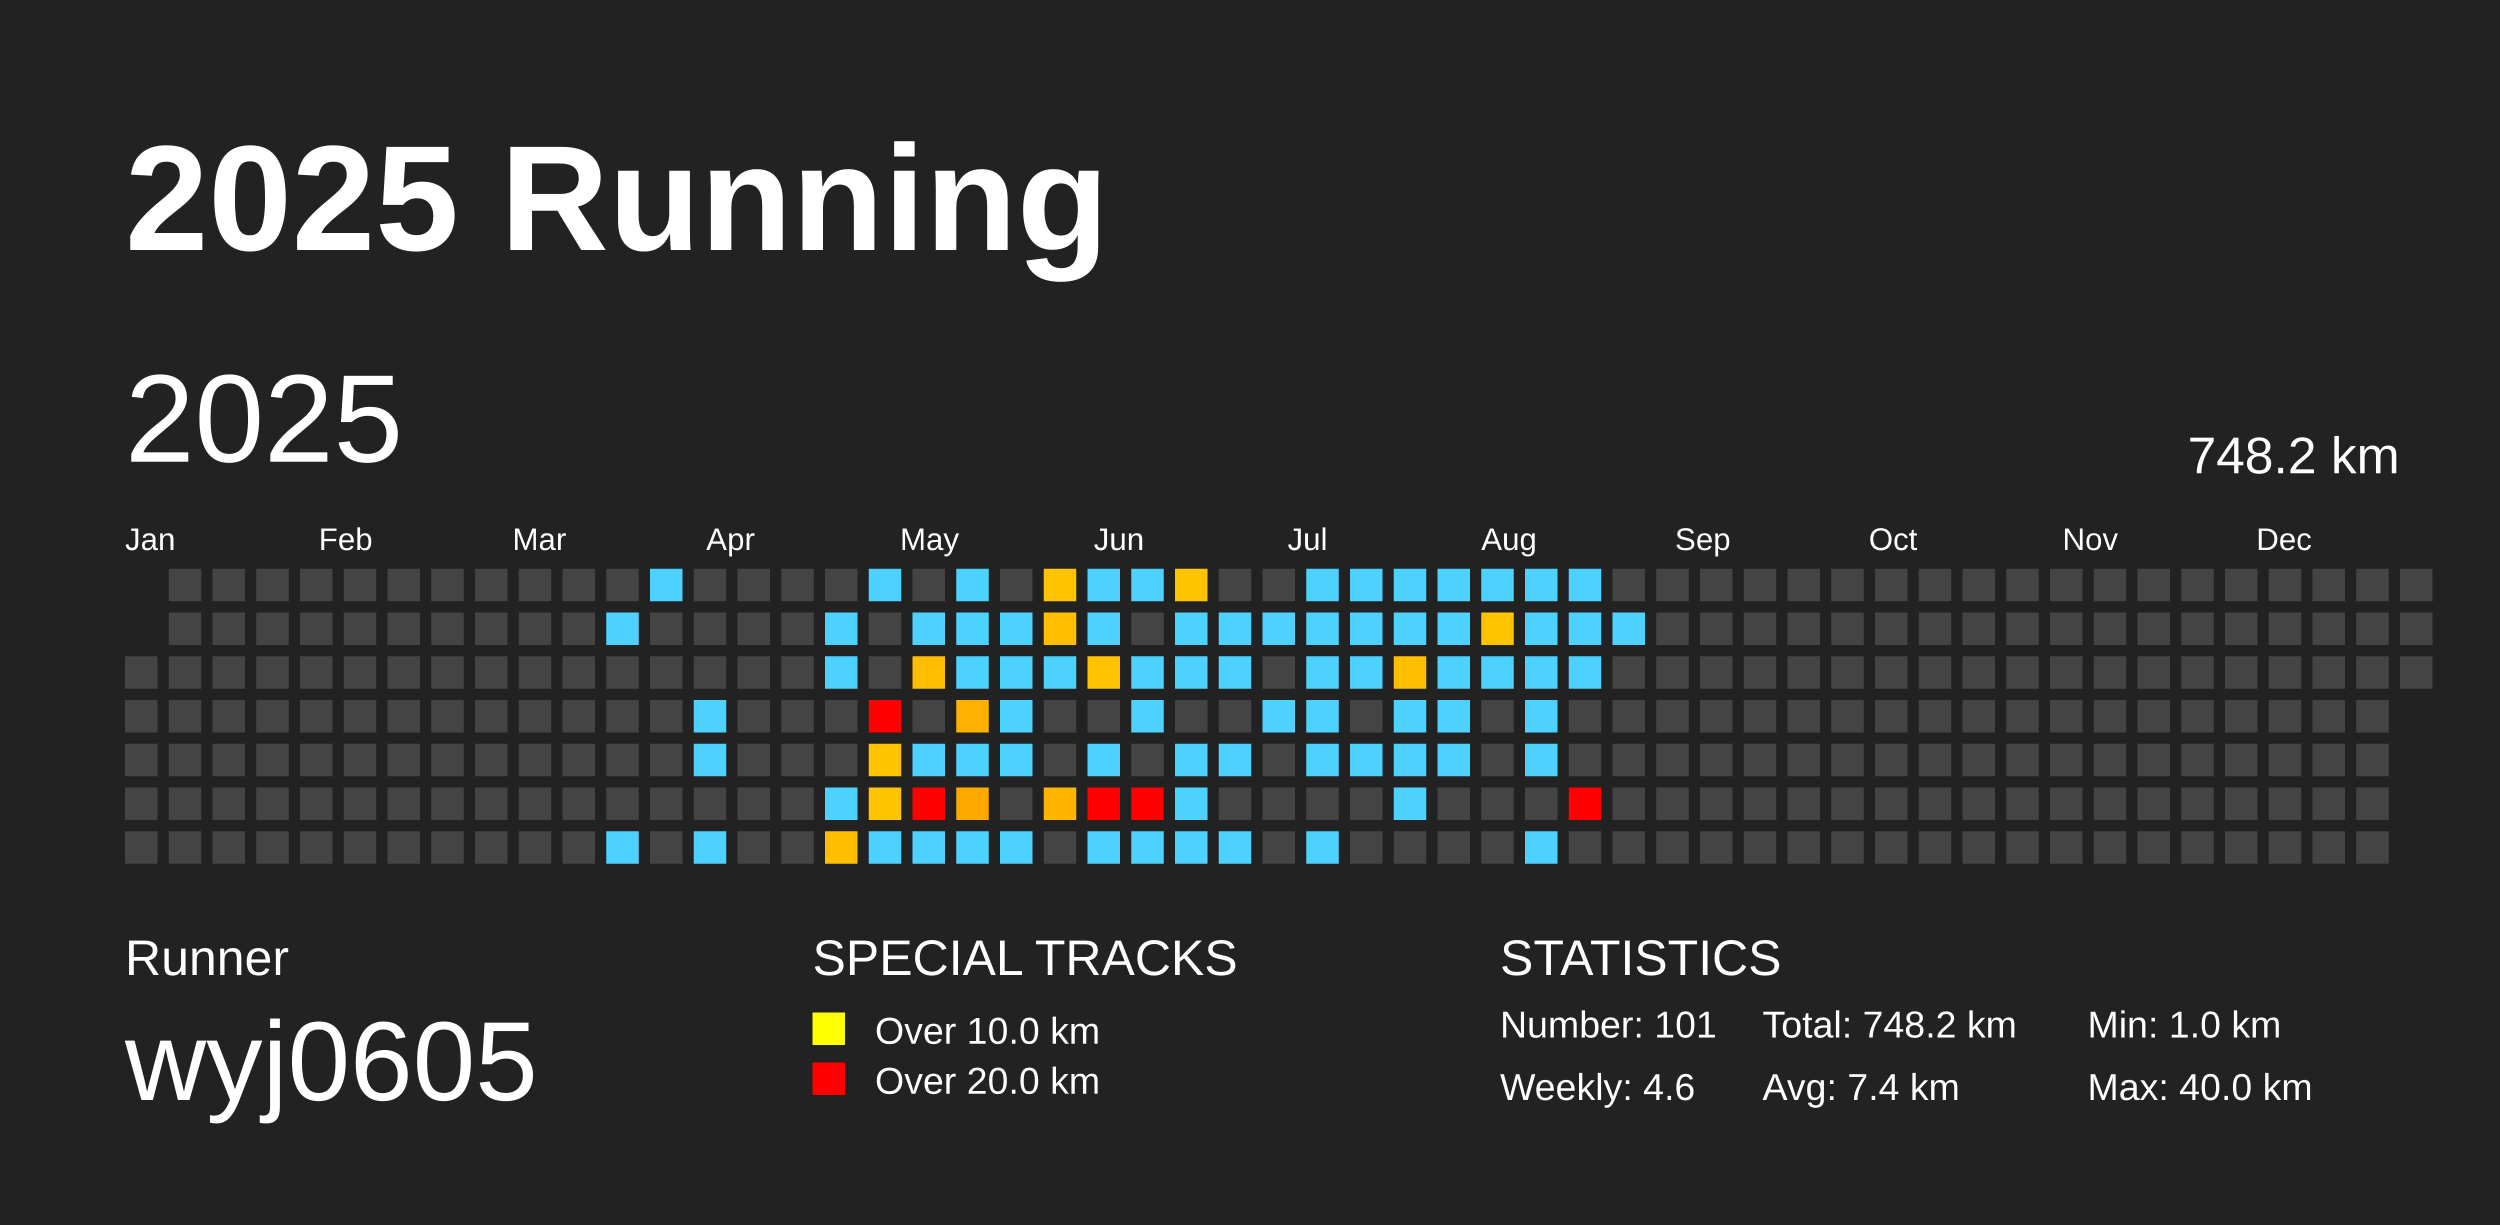
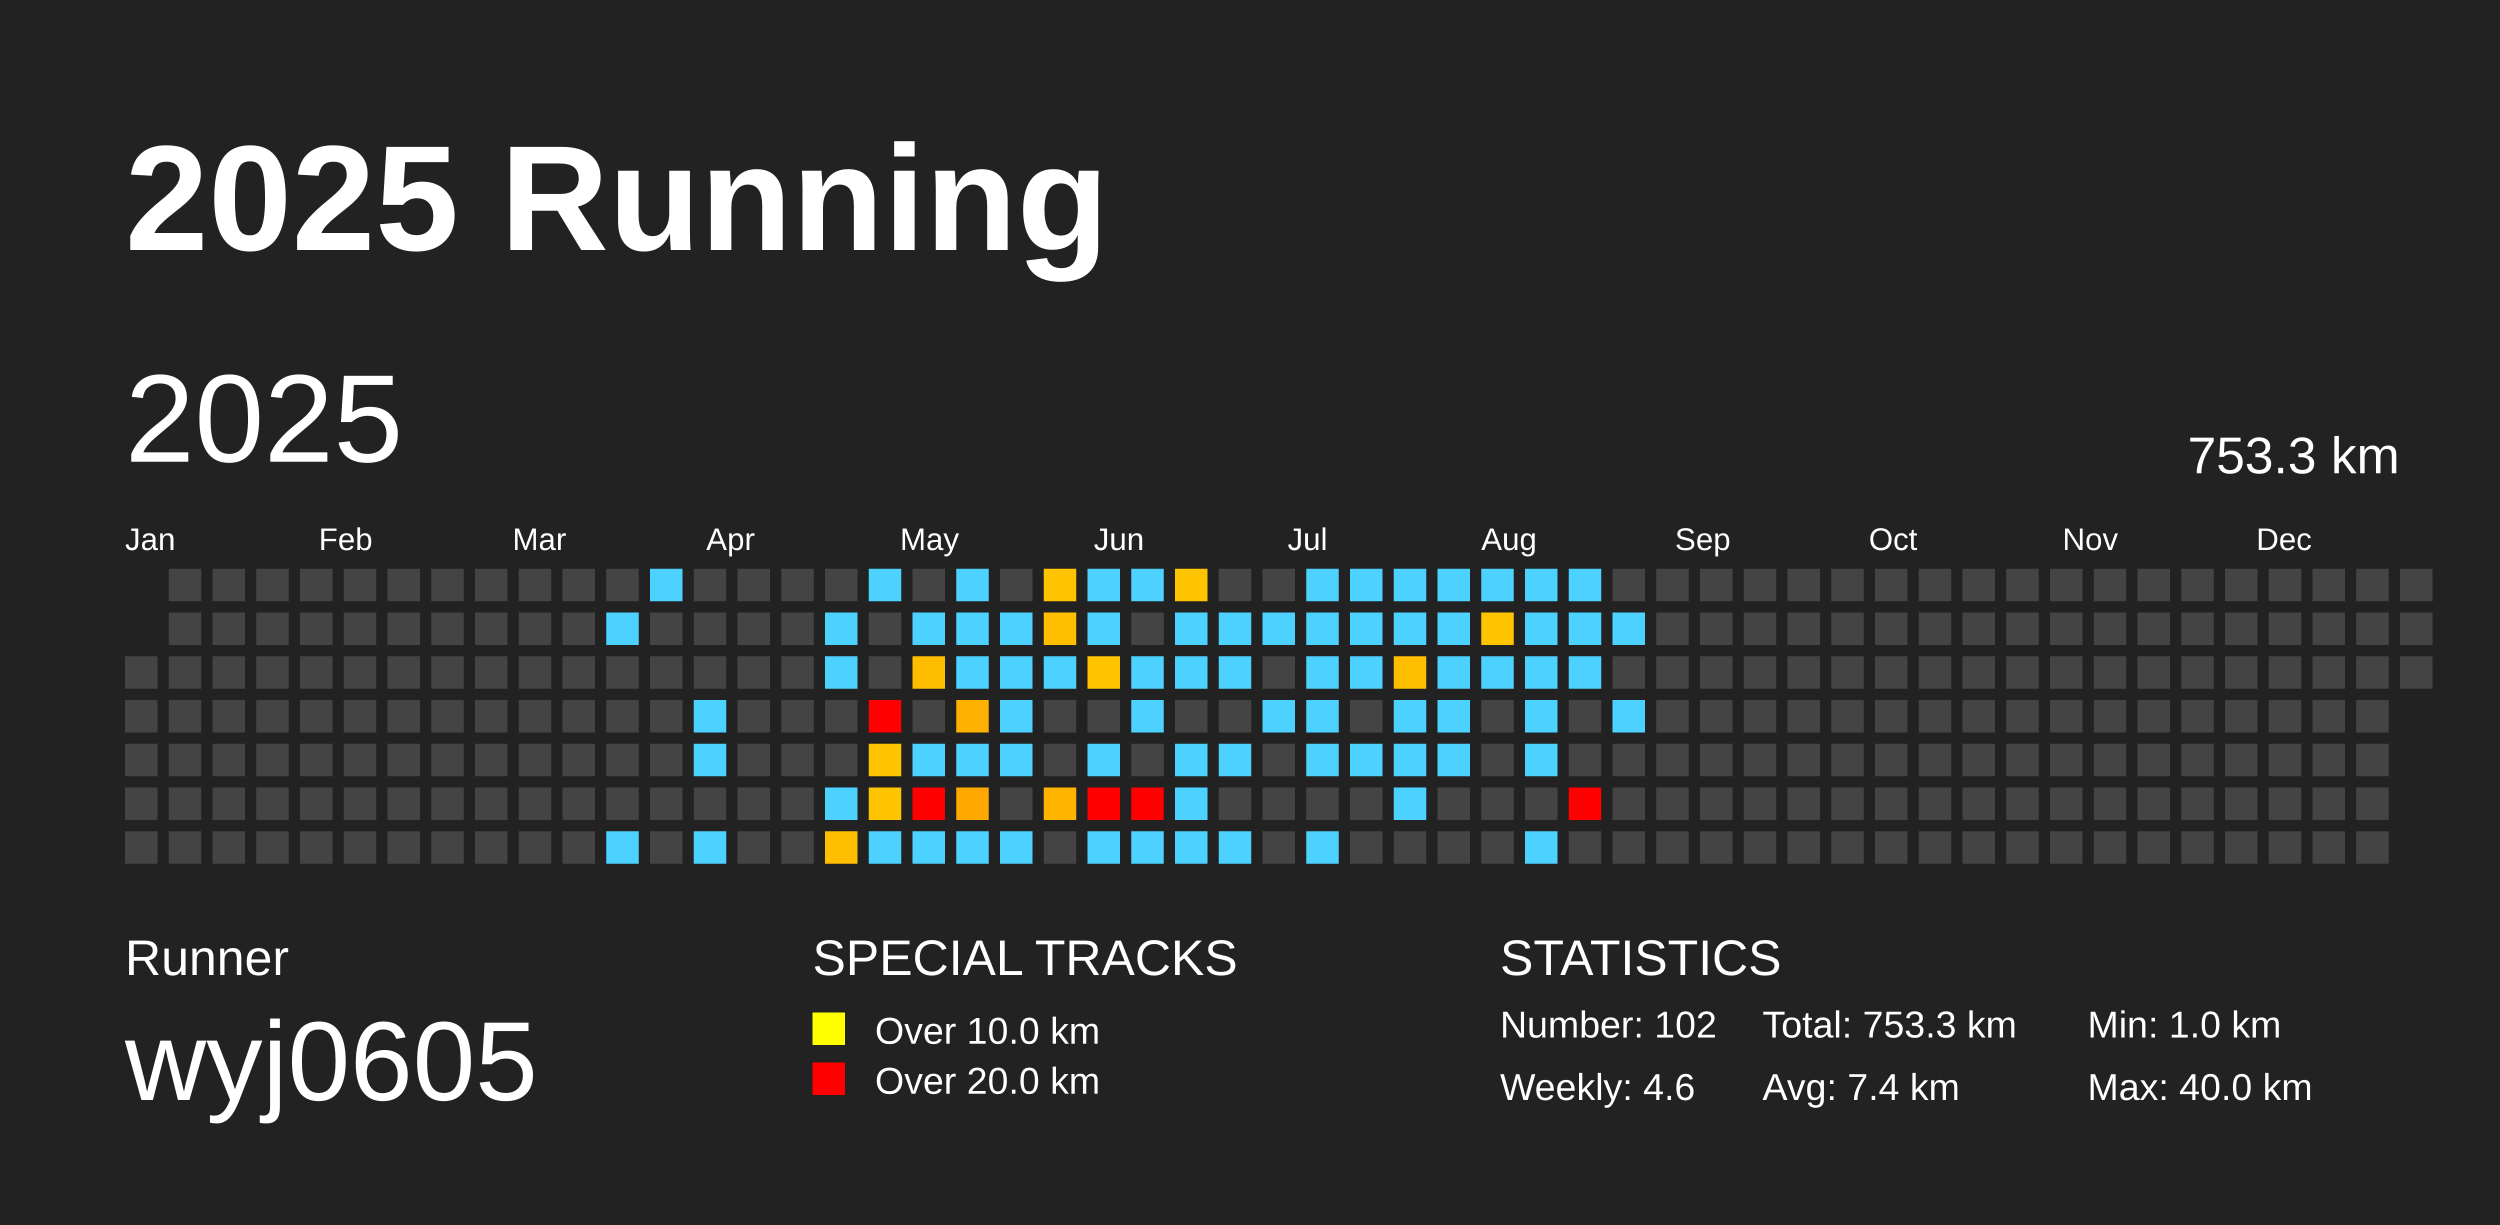
<svg xmlns="http://www.w3.org/2000/svg" baseProfile="full" height="98mm" version="1.1" viewBox="0,0,200,98" width="200mm">
  <defs />
  <rect fill="#222222" height="98" width="200" x="0" y="0" />
  <text fill="#FFFFFF" style="font-size:12px; font-family:Arial; font-weight:bold;" x="10" y="20">2025 Running</text>
  <text fill="#FFFFFF" style="font-size:4px; font-family:Arial" x="10" y="78">Runner</text>
  <text fill="#FFFFFF" style="font-size:9px; font-family:Arial" x="10" y="88">wyj0605</text>
  <text fill="#FFFFFF" style="font-size:4px; font-family:Arial" x="65" y="78">SPECIAL TRACKS</text>
  <rect fill="yellow" height="2.6" width="2.6" x="65" y="81" />
  <text fill="#FFFFFF" style="font-size:3px; font-family:Arial" x="70" y="83.5">Over 10.0 km</text>
  <rect fill="red" height="2.6" width="2.6" x="65" y="85" />
  <text fill="#FFFFFF" style="font-size:3px; font-family:Arial" x="70" y="87.5">Over 20.0 km</text>
  <text fill="#FFFFFF" style="font-size:4px; font-family:Arial" x="120" y="78">STATISTICS</text>
-   <text fill="#FFFFFF" style="font-size:3px; font-family:Arial" x="120" y="83">Number: 101</text>
+   <text fill="#FFFFFF" style="font-size:3px; font-family:Arial" x="120" y="83">Number: 102</text>
  <text fill="#FFFFFF" style="font-size:3px; font-family:Arial" x="120" y="88">Weekly: 4.6</text>
-   <text fill="#FFFFFF" style="font-size:3px; font-family:Arial" x="141" y="83">Total: 748.2 km</text>
+   <text fill="#FFFFFF" style="font-size:3px; font-family:Arial" x="141" y="83">Total: 753.3 km</text>
  <text fill="#FFFFFF" style="font-size:3px; font-family:Arial" x="141" y="88">Avg: 7.4 km</text>
  <text fill="#FFFFFF" style="font-size:3px; font-family:Arial" x="167" y="83">Min: 1.0 km</text>
  <text fill="#FFFFFF" style="font-size:3px; font-family:Arial" x="167" y="88">Max: 40.0 km</text>
  <text dominant-baseline="hanging" fill="#FFFFFF" style="font-size:10.0px; font-family:Arial;" x="10" y="30">2025</text>
-   <text dominant-baseline="hanging" fill="#FFFFFF" style="font-size:4.125px; font-family:Arial;" x="175" y="35">748.2 km</text>
+   <text dominant-baseline="hanging" fill="#FFFFFF" style="font-size:4.125px; font-family:Arial;" x="175" y="35">753.3 km</text>
  <text fill="#FFFFFF" style="font-size:2.5px; font-family:Arial" x="10.0" y="44">Jan</text>
  <text fill="#FFFFFF" style="font-size:2.5px; font-family:Arial" x="25.5" y="44">Feb</text>
  <text fill="#FFFFFF" style="font-size:2.5px; font-family:Arial" x="41.0" y="44">Mar</text>
  <text fill="#FFFFFF" style="font-size:2.5px; font-family:Arial" x="56.5" y="44">Apr</text>
  <text fill="#FFFFFF" style="font-size:2.5px; font-family:Arial" x="72.0" y="44">May</text>
  <text fill="#FFFFFF" style="font-size:2.5px; font-family:Arial" x="87.5" y="44">Jun</text>
  <text fill="#FFFFFF" style="font-size:2.5px; font-family:Arial" x="103.0" y="44">Jul</text>
  <text fill="#FFFFFF" style="font-size:2.5px; font-family:Arial" x="118.5" y="44">Aug</text>
  <text fill="#FFFFFF" style="font-size:2.5px; font-family:Arial" x="134.0" y="44">Sep</text>
  <text fill="#FFFFFF" style="font-size:2.5px; font-family:Arial" x="149.5" y="44">Oct</text>
  <text fill="#FFFFFF" style="font-size:2.5px; font-family:Arial" x="165.0" y="44">Nov</text>
  <text fill="#FFFFFF" style="font-size:2.5px; font-family:Arial" x="180.5" y="44">Dec</text>
  <rect fill="#444444" height="2.6" width="2.6" x="10.0" y="52.5" />
  <rect fill="#444444" height="2.6" width="2.6" x="10.0" y="56.0" />
  <rect fill="#444444" height="2.6" width="2.6" x="10.0" y="59.5" />
  <rect fill="#444444" height="2.6" width="2.6" x="10.0" y="63.0" />
  <rect fill="#444444" height="2.6" width="2.6" x="10.0" y="66.5" />
  <rect fill="#444444" height="2.6" width="2.6" x="13.5" y="45.5" />
  <rect fill="#444444" height="2.6" width="2.6" x="13.5" y="49.0" />
  <rect fill="#444444" height="2.6" width="2.6" x="13.5" y="52.5" />
  <rect fill="#444444" height="2.6" width="2.6" x="13.5" y="56.0" />
  <rect fill="#444444" height="2.6" width="2.6" x="13.5" y="59.5" />
  <rect fill="#444444" height="2.6" width="2.6" x="13.5" y="63.0" />
  <rect fill="#444444" height="2.6" width="2.6" x="13.5" y="66.5" />
  <rect fill="#444444" height="2.6" width="2.6" x="17.0" y="45.5" />
  <rect fill="#444444" height="2.6" width="2.6" x="17.0" y="49.0" />
  <rect fill="#444444" height="2.6" width="2.6" x="17.0" y="52.5" />
  <rect fill="#444444" height="2.6" width="2.6" x="17.0" y="56.0" />
  <rect fill="#444444" height="2.6" width="2.6" x="17.0" y="59.5" />
  <rect fill="#444444" height="2.6" width="2.6" x="17.0" y="63.0" />
  <rect fill="#444444" height="2.6" width="2.6" x="17.0" y="66.5" />
  <rect fill="#444444" height="2.6" width="2.6" x="20.5" y="45.5" />
  <rect fill="#444444" height="2.6" width="2.6" x="20.5" y="49.0" />
  <rect fill="#444444" height="2.6" width="2.6" x="20.5" y="52.5" />
  <rect fill="#444444" height="2.6" width="2.6" x="20.5" y="56.0" />
  <rect fill="#444444" height="2.6" width="2.6" x="20.5" y="59.5" />
  <rect fill="#444444" height="2.6" width="2.6" x="20.5" y="63.0" />
  <rect fill="#444444" height="2.6" width="2.6" x="20.5" y="66.5" />
  <rect fill="#444444" height="2.6" width="2.6" x="24.0" y="45.5" />
  <rect fill="#444444" height="2.6" width="2.6" x="24.0" y="49.0" />
  <rect fill="#444444" height="2.6" width="2.6" x="24.0" y="52.5" />
  <rect fill="#444444" height="2.6" width="2.6" x="24.0" y="56.0" />
  <rect fill="#444444" height="2.6" width="2.6" x="24.0" y="59.5" />
  <rect fill="#444444" height="2.6" width="2.6" x="24.0" y="63.0" />
  <rect fill="#444444" height="2.6" width="2.6" x="24.0" y="66.5" />
  <rect fill="#444444" height="2.6" width="2.6" x="27.5" y="45.5" />
  <rect fill="#444444" height="2.6" width="2.6" x="27.5" y="49.0" />
  <rect fill="#444444" height="2.6" width="2.6" x="27.5" y="52.5" />
  <rect fill="#444444" height="2.6" width="2.6" x="27.5" y="56.0" />
  <rect fill="#444444" height="2.6" width="2.6" x="27.5" y="59.5" />
  <rect fill="#444444" height="2.6" width="2.6" x="27.5" y="63.0" />
  <rect fill="#444444" height="2.6" width="2.6" x="27.5" y="66.5" />
  <rect fill="#444444" height="2.6" width="2.6" x="31.0" y="45.5" />
  <rect fill="#444444" height="2.6" width="2.6" x="31.0" y="49.0" />
  <rect fill="#444444" height="2.6" width="2.6" x="31.0" y="52.5" />
  <rect fill="#444444" height="2.6" width="2.6" x="31.0" y="56.0" />
  <rect fill="#444444" height="2.6" width="2.6" x="31.0" y="59.5" />
  <rect fill="#444444" height="2.6" width="2.6" x="31.0" y="63.0" />
  <rect fill="#444444" height="2.6" width="2.6" x="31.0" y="66.5" />
  <rect fill="#444444" height="2.6" width="2.6" x="34.5" y="45.5" />
  <rect fill="#444444" height="2.6" width="2.6" x="34.5" y="49.0" />
  <rect fill="#444444" height="2.6" width="2.6" x="34.5" y="52.5" />
  <rect fill="#444444" height="2.6" width="2.6" x="34.5" y="56.0" />
  <rect fill="#444444" height="2.6" width="2.6" x="34.5" y="59.5" />
  <rect fill="#444444" height="2.6" width="2.6" x="34.5" y="63.0" />
  <rect fill="#444444" height="2.6" width="2.6" x="34.5" y="66.5" />
  <rect fill="#444444" height="2.6" width="2.6" x="38.0" y="45.5" />
  <rect fill="#444444" height="2.6" width="2.6" x="38.0" y="49.0" />
  <rect fill="#444444" height="2.6" width="2.6" x="38.0" y="52.5" />
  <rect fill="#444444" height="2.6" width="2.6" x="38.0" y="56.0" />
  <rect fill="#444444" height="2.6" width="2.6" x="38.0" y="59.5" />
  <rect fill="#444444" height="2.6" width="2.6" x="38.0" y="63.0" />
  <rect fill="#444444" height="2.6" width="2.6" x="38.0" y="66.5" />
  <rect fill="#444444" height="2.6" width="2.6" x="41.5" y="45.5" />
  <rect fill="#444444" height="2.6" width="2.6" x="41.5" y="49.0" />
  <rect fill="#444444" height="2.6" width="2.6" x="41.5" y="52.5" />
  <rect fill="#444444" height="2.6" width="2.6" x="41.5" y="56.0" />
  <rect fill="#444444" height="2.6" width="2.6" x="41.5" y="59.5" />
  <rect fill="#444444" height="2.6" width="2.6" x="41.5" y="63.0" />
  <rect fill="#444444" height="2.6" width="2.6" x="41.5" y="66.5" />
  <rect fill="#444444" height="2.6" width="2.6" x="45.0" y="45.5" />
  <rect fill="#444444" height="2.6" width="2.6" x="45.0" y="49.0" />
  <rect fill="#444444" height="2.6" width="2.6" x="45.0" y="52.5" />
  <rect fill="#444444" height="2.6" width="2.6" x="45.0" y="56.0" />
  <rect fill="#444444" height="2.6" width="2.6" x="45.0" y="59.5" />
  <rect fill="#444444" height="2.6" width="2.6" x="45.0" y="63.0" />
  <rect fill="#444444" height="2.6" width="2.6" x="45.0" y="66.5" />
  <rect fill="#444444" height="2.6" width="2.6" x="48.5" y="45.5" />
  <rect fill="#4dd2ff" height="2.6" width="2.6" x="48.5" y="49.0" />
  <rect fill="#444444" height="2.6" width="2.6" x="48.5" y="52.5" />
  <rect fill="#444444" height="2.6" width="2.6" x="48.5" y="56.0" />
  <rect fill="#444444" height="2.6" width="2.6" x="48.5" y="59.5" />
  <rect fill="#444444" height="2.6" width="2.6" x="48.5" y="63.0" />
  <rect fill="#4dd2ff" height="2.6" width="2.6" x="48.5" y="66.5" />
  <rect fill="#4dd2ff" height="2.6" width="2.6" x="52.0" y="45.5" />
  <rect fill="#444444" height="2.6" width="2.6" x="52.0" y="49.0" />
  <rect fill="#444444" height="2.6" width="2.6" x="52.0" y="52.5" />
  <rect fill="#444444" height="2.6" width="2.6" x="52.0" y="56.0" />
  <rect fill="#444444" height="2.6" width="2.6" x="52.0" y="59.5" />
  <rect fill="#444444" height="2.6" width="2.6" x="52.0" y="63.0" />
  <rect fill="#444444" height="2.6" width="2.6" x="52.0" y="66.5" />
  <rect fill="#444444" height="2.6" width="2.6" x="55.5" y="45.5" />
  <rect fill="#444444" height="2.6" width="2.6" x="55.5" y="49.0" />
  <rect fill="#444444" height="2.6" width="2.6" x="55.5" y="52.5" />
  <rect fill="#4dd2ff" height="2.6" width="2.6" x="55.5" y="56.0" />
  <rect fill="#4dd2ff" height="2.6" width="2.6" x="55.5" y="59.5" />
  <rect fill="#444444" height="2.6" width="2.6" x="55.5" y="63.0" />
  <rect fill="#4dd2ff" height="2.6" width="2.6" x="55.5" y="66.5" />
  <rect fill="#444444" height="2.6" width="2.6" x="59.0" y="45.5" />
  <rect fill="#444444" height="2.6" width="2.6" x="59.0" y="49.0" />
  <rect fill="#444444" height="2.6" width="2.6" x="59.0" y="52.5" />
  <rect fill="#444444" height="2.6" width="2.6" x="59.0" y="56.0" />
  <rect fill="#444444" height="2.6" width="2.6" x="59.0" y="59.5" />
  <rect fill="#444444" height="2.6" width="2.6" x="59.0" y="63.0" />
  <rect fill="#444444" height="2.6" width="2.6" x="59.0" y="66.5" />
  <rect fill="#444444" height="2.6" width="2.6" x="62.5" y="45.5" />
  <rect fill="#444444" height="2.6" width="2.6" x="62.5" y="49.0" />
  <rect fill="#444444" height="2.6" width="2.6" x="62.5" y="52.5" />
  <rect fill="#444444" height="2.6" width="2.6" x="62.5" y="56.0" />
  <rect fill="#444444" height="2.6" width="2.6" x="62.5" y="59.5" />
  <rect fill="#444444" height="2.6" width="2.6" x="62.5" y="63.0" />
  <rect fill="#444444" height="2.6" width="2.6" x="62.5" y="66.5" />
  <rect fill="#444444" height="2.6" width="2.6" x="66.0" y="45.5" />
  <rect fill="#4dd2ff" height="2.6" width="2.6" x="66.0" y="49.0" />
  <rect fill="#4dd2ff" height="2.6" width="2.6" x="66.0" y="52.5" />
  <rect fill="#444444" height="2.6" width="2.6" x="66.0" y="56.0" />
  <rect fill="#444444" height="2.6" width="2.6" x="66.0" y="59.5" />
  <rect fill="#4dd2ff" height="2.6" width="2.6" x="66.0" y="63.0" />
  <rect fill="#ffbf00" height="2.6" width="2.6" x="66.0" y="66.5" />
  <rect fill="#4dd2ff" height="2.6" width="2.6" x="69.5" y="45.5" />
  <rect fill="#444444" height="2.6" width="2.6" x="69.5" y="49.0" />
  <rect fill="#444444" height="2.6" width="2.6" x="69.5" y="52.5" />
  <rect fill="red" height="2.6" width="2.6" x="69.5" y="56.0" />
  <rect fill="#ffc400" height="2.6" width="2.6" x="69.5" y="59.5" />
  <rect fill="#ffc400" height="2.6" width="2.6" x="69.5" y="63.0" />
  <rect fill="#4dd2ff" height="2.6" width="2.6" x="69.5" y="66.5" />
  <rect fill="#444444" height="2.6" width="2.6" x="73.0" y="45.5" />
  <rect fill="#4dd2ff" height="2.6" width="2.6" x="73.0" y="49.0" />
  <rect fill="#ffbd00" height="2.6" width="2.6" x="73.0" y="52.5" />
  <rect fill="#444444" height="2.6" width="2.6" x="73.0" y="56.0" />
  <rect fill="#4dd2ff" height="2.6" width="2.6" x="73.0" y="59.5" />
  <rect fill="red" height="2.6" width="2.6" x="73.0" y="63.0" />
  <rect fill="#4dd2ff" height="2.6" width="2.6" x="73.0" y="66.5" />
  <rect fill="#4dd2ff" height="2.6" width="2.6" x="76.5" y="45.5" />
  <rect fill="#4dd2ff" height="2.6" width="2.6" x="76.5" y="49.0" />
  <rect fill="#4dd2ff" height="2.6" width="2.6" x="76.5" y="52.5" />
  <rect fill="#ffb100" height="2.6" width="2.6" x="76.5" y="56.0" />
  <rect fill="#4dd2ff" height="2.6" width="2.6" x="76.5" y="59.5" />
  <rect fill="#ffa900" height="2.6" width="2.6" x="76.5" y="63.0" />
  <rect fill="#4dd2ff" height="2.6" width="2.6" x="76.5" y="66.5" />
  <rect fill="#444444" height="2.6" width="2.6" x="80.0" y="45.5" />
  <rect fill="#4dd2ff" height="2.6" width="2.6" x="80.0" y="49.0" />
  <rect fill="#4dd2ff" height="2.6" width="2.6" x="80.0" y="52.5" />
  <rect fill="#4dd2ff" height="2.6" width="2.6" x="80.0" y="56.0" />
  <rect fill="#4dd2ff" height="2.6" width="2.6" x="80.0" y="59.5" />
  <rect fill="#444444" height="2.6" width="2.6" x="80.0" y="63.0" />
  <rect fill="#4dd2ff" height="2.6" width="2.6" x="80.0" y="66.5" />
  <rect fill="#ffc300" height="2.6" width="2.6" x="83.5" y="45.5" />
  <rect fill="#ffbf00" height="2.6" width="2.6" x="83.5" y="49.0" />
  <rect fill="#4dd2ff" height="2.6" width="2.6" x="83.5" y="52.5" />
  <rect fill="#444444" height="2.6" width="2.6" x="83.5" y="56.0" />
  <rect fill="#444444" height="2.6" width="2.6" x="83.5" y="59.5" />
  <rect fill="#ffb500" height="2.6" width="2.6" x="83.5" y="63.0" />
  <rect fill="#444444" height="2.6" width="2.6" x="83.5" y="66.5" />
  <rect fill="#4dd2ff" height="2.6" width="2.6" x="87.0" y="45.5" />
  <rect fill="#4dd2ff" height="2.6" width="2.6" x="87.0" y="49.0" />
  <rect fill="#ffc300" height="2.6" width="2.6" x="87.0" y="52.5" />
  <rect fill="#444444" height="2.6" width="2.6" x="87.0" y="56.0" />
  <rect fill="#4dd2ff" height="2.6" width="2.6" x="87.0" y="59.5" />
  <rect fill="red" height="2.6" width="2.6" x="87.0" y="63.0" />
  <rect fill="#4dd2ff" height="2.6" width="2.6" x="87.0" y="66.5" />
  <rect fill="#4dd2ff" height="2.6" width="2.6" x="90.5" y="45.5" />
  <rect fill="#444444" height="2.6" width="2.6" x="90.5" y="49.0" />
  <rect fill="#4dd2ff" height="2.6" width="2.6" x="90.5" y="52.5" />
  <rect fill="#4dd2ff" height="2.6" width="2.6" x="90.5" y="56.0" />
  <rect fill="#444444" height="2.6" width="2.6" x="90.5" y="59.5" />
  <rect fill="red" height="2.6" width="2.6" x="90.5" y="63.0" />
  <rect fill="#4dd2ff" height="2.6" width="2.6" x="90.5" y="66.5" />
  <rect fill="#ffc400" height="2.6" width="2.6" x="94.0" y="45.5" />
  <rect fill="#4dd2ff" height="2.6" width="2.6" x="94.0" y="49.0" />
  <rect fill="#4dd2ff" height="2.6" width="2.6" x="94.0" y="52.5" />
  <rect fill="#444444" height="2.6" width="2.6" x="94.0" y="56.0" />
  <rect fill="#4dd2ff" height="2.6" width="2.6" x="94.0" y="59.5" />
  <rect fill="#4dd2ff" height="2.6" width="2.6" x="94.0" y="63.0" />
  <rect fill="#4dd2ff" height="2.6" width="2.6" x="94.0" y="66.5" />
  <rect fill="#444444" height="2.6" width="2.6" x="97.5" y="45.5" />
  <rect fill="#4dd2ff" height="2.6" width="2.6" x="97.5" y="49.0" />
  <rect fill="#4dd2ff" height="2.6" width="2.6" x="97.5" y="52.5" />
  <rect fill="#444444" height="2.6" width="2.6" x="97.5" y="56.0" />
  <rect fill="#4dd2ff" height="2.6" width="2.6" x="97.5" y="59.5" />
  <rect fill="#444444" height="2.6" width="2.6" x="97.5" y="63.0" />
  <rect fill="#4dd2ff" height="2.6" width="2.6" x="97.5" y="66.5" />
  <rect fill="#444444" height="2.6" width="2.6" x="101.0" y="45.5" />
  <rect fill="#4dd2ff" height="2.6" width="2.6" x="101.0" y="49.0" />
  <rect fill="#444444" height="2.6" width="2.6" x="101.0" y="52.5" />
  <rect fill="#4dd2ff" height="2.6" width="2.6" x="101.0" y="56.0" />
  <rect fill="#444444" height="2.6" width="2.6" x="101.0" y="59.5" />
  <rect fill="#444444" height="2.6" width="2.6" x="101.0" y="63.0" />
  <rect fill="#444444" height="2.6" width="2.6" x="101.0" y="66.5" />
  <rect fill="#4dd2ff" height="2.6" width="2.6" x="104.5" y="45.5" />
  <rect fill="#4dd2ff" height="2.6" width="2.6" x="104.5" y="49.0" />
  <rect fill="#4dd2ff" height="2.6" width="2.6" x="104.5" y="52.5" />
  <rect fill="#4dd2ff" height="2.6" width="2.6" x="104.5" y="56.0" />
  <rect fill="#4dd2ff" height="2.6" width="2.6" x="104.5" y="59.5" />
  <rect fill="#444444" height="2.6" width="2.6" x="104.5" y="63.0" />
  <rect fill="#4dd2ff" height="2.6" width="2.6" x="104.5" y="66.5" />
  <rect fill="#4dd2ff" height="2.6" width="2.6" x="108.0" y="45.5" />
  <rect fill="#4dd2ff" height="2.6" width="2.6" x="108.0" y="49.0" />
  <rect fill="#4dd2ff" height="2.6" width="2.6" x="108.0" y="52.5" />
  <rect fill="#444444" height="2.6" width="2.6" x="108.0" y="56.0" />
  <rect fill="#4dd2ff" height="2.6" width="2.6" x="108.0" y="59.5" />
  <rect fill="#444444" height="2.6" width="2.6" x="108.0" y="63.0" />
  <rect fill="#444444" height="2.6" width="2.6" x="108.0" y="66.5" />
  <rect fill="#4dd2ff" height="2.6" width="2.6" x="111.5" y="45.5" />
  <rect fill="#4dd2ff" height="2.6" width="2.6" x="111.5" y="49.0" />
  <rect fill="#ffbe00" height="2.6" width="2.6" x="111.5" y="52.5" />
  <rect fill="#4dd2ff" height="2.6" width="2.6" x="111.5" y="56.0" />
  <rect fill="#4dd2ff" height="2.6" width="2.6" x="111.5" y="59.5" />
  <rect fill="#4dd2ff" height="2.6" width="2.6" x="111.5" y="63.0" />
  <rect fill="#444444" height="2.6" width="2.6" x="111.5" y="66.5" />
  <rect fill="#4dd2ff" height="2.6" width="2.6" x="115.0" y="45.5" />
  <rect fill="#4dd2ff" height="2.6" width="2.6" x="115.0" y="49.0" />
  <rect fill="#4dd2ff" height="2.6" width="2.6" x="115.0" y="52.5" />
  <rect fill="#4dd2ff" height="2.6" width="2.6" x="115.0" y="56.0" />
  <rect fill="#4dd2ff" height="2.6" width="2.6" x="115.0" y="59.5" />
  <rect fill="#444444" height="2.6" width="2.6" x="115.0" y="63.0" />
  <rect fill="#444444" height="2.6" width="2.6" x="115.0" y="66.5" />
  <rect fill="#4dd2ff" height="2.6" width="2.6" x="118.5" y="45.5" />
  <rect fill="#ffc400" height="2.6" width="2.6" x="118.5" y="49.0" />
  <rect fill="#4dd2ff" height="2.6" width="2.6" x="118.5" y="52.5" />
  <rect fill="#444444" height="2.6" width="2.6" x="118.5" y="56.0" />
  <rect fill="#444444" height="2.6" width="2.6" x="118.5" y="59.5" />
  <rect fill="#444444" height="2.6" width="2.6" x="118.5" y="63.0" />
  <rect fill="#444444" height="2.6" width="2.6" x="118.5" y="66.5" />
  <rect fill="#4dd2ff" height="2.6" width="2.6" x="122.0" y="45.5" />
  <rect fill="#4dd2ff" height="2.6" width="2.6" x="122.0" y="49.0" />
  <rect fill="#4dd2ff" height="2.6" width="2.6" x="122.0" y="52.5" />
  <rect fill="#4dd2ff" height="2.6" width="2.6" x="122.0" y="56.0" />
  <rect fill="#4dd2ff" height="2.6" width="2.6" x="122.0" y="59.5" />
  <rect fill="#444444" height="2.6" width="2.6" x="122.0" y="63.0" />
  <rect fill="#4dd2ff" height="2.6" width="2.6" x="122.0" y="66.5" />
  <rect fill="#4dd2ff" height="2.6" width="2.6" x="125.5" y="45.5" />
  <rect fill="#4dd2ff" height="2.6" width="2.6" x="125.5" y="49.0" />
  <rect fill="#4dd2ff" height="2.6" width="2.6" x="125.5" y="52.5" />
  <rect fill="#444444" height="2.6" width="2.6" x="125.5" y="56.0" />
  <rect fill="#444444" height="2.6" width="2.6" x="125.5" y="59.5" />
  <rect fill="red" height="2.6" width="2.6" x="125.5" y="63.0" />
  <rect fill="#444444" height="2.6" width="2.6" x="125.5" y="66.5" />
  <rect fill="#444444" height="2.6" width="2.6" x="129.0" y="45.5" />
  <rect fill="#4dd2ff" height="2.6" width="2.6" x="129.0" y="49.0" />
  <rect fill="#444444" height="2.6" width="2.6" x="129.0" y="52.5" />
-   <rect fill="#444444" height="2.6" width="2.6" x="129.0" y="56.0" />
+   <rect fill="#4dd2ff" height="2.6" width="2.6" x="129.0" y="56.0" />
  <rect fill="#444444" height="2.6" width="2.6" x="129.0" y="59.5" />
  <rect fill="#444444" height="2.6" width="2.6" x="129.0" y="63.0" />
  <rect fill="#444444" height="2.6" width="2.6" x="129.0" y="66.5" />
  <rect fill="#444444" height="2.6" width="2.6" x="132.5" y="45.5" />
  <rect fill="#444444" height="2.6" width="2.6" x="132.5" y="49.0" />
  <rect fill="#444444" height="2.6" width="2.6" x="132.5" y="52.5" />
  <rect fill="#444444" height="2.6" width="2.6" x="132.5" y="56.0" />
  <rect fill="#444444" height="2.6" width="2.6" x="132.5" y="59.5" />
  <rect fill="#444444" height="2.6" width="2.6" x="132.5" y="63.0" />
  <rect fill="#444444" height="2.6" width="2.6" x="132.5" y="66.5" />
  <rect fill="#444444" height="2.6" width="2.6" x="136.0" y="45.5" />
  <rect fill="#444444" height="2.6" width="2.6" x="136.0" y="49.0" />
  <rect fill="#444444" height="2.6" width="2.6" x="136.0" y="52.5" />
  <rect fill="#444444" height="2.6" width="2.6" x="136.0" y="56.0" />
  <rect fill="#444444" height="2.6" width="2.6" x="136.0" y="59.5" />
  <rect fill="#444444" height="2.6" width="2.6" x="136.0" y="63.0" />
  <rect fill="#444444" height="2.6" width="2.6" x="136.0" y="66.5" />
  <rect fill="#444444" height="2.6" width="2.6" x="139.5" y="45.5" />
  <rect fill="#444444" height="2.6" width="2.6" x="139.5" y="49.0" />
  <rect fill="#444444" height="2.6" width="2.6" x="139.5" y="52.5" />
  <rect fill="#444444" height="2.6" width="2.6" x="139.5" y="56.0" />
  <rect fill="#444444" height="2.6" width="2.6" x="139.5" y="59.5" />
  <rect fill="#444444" height="2.6" width="2.6" x="139.5" y="63.0" />
  <rect fill="#444444" height="2.6" width="2.6" x="139.5" y="66.5" />
  <rect fill="#444444" height="2.6" width="2.6" x="143.0" y="45.5" />
  <rect fill="#444444" height="2.6" width="2.6" x="143.0" y="49.0" />
  <rect fill="#444444" height="2.6" width="2.6" x="143.0" y="52.5" />
  <rect fill="#444444" height="2.6" width="2.6" x="143.0" y="56.0" />
  <rect fill="#444444" height="2.6" width="2.6" x="143.0" y="59.5" />
  <rect fill="#444444" height="2.6" width="2.6" x="143.0" y="63.0" />
  <rect fill="#444444" height="2.6" width="2.6" x="143.0" y="66.5" />
  <rect fill="#444444" height="2.6" width="2.6" x="146.5" y="45.5" />
  <rect fill="#444444" height="2.6" width="2.6" x="146.5" y="49.0" />
  <rect fill="#444444" height="2.6" width="2.6" x="146.5" y="52.5" />
  <rect fill="#444444" height="2.6" width="2.6" x="146.5" y="56.0" />
  <rect fill="#444444" height="2.6" width="2.6" x="146.5" y="59.5" />
  <rect fill="#444444" height="2.6" width="2.6" x="146.5" y="63.0" />
  <rect fill="#444444" height="2.6" width="2.6" x="146.5" y="66.5" />
  <rect fill="#444444" height="2.6" width="2.6" x="150.0" y="45.5" />
  <rect fill="#444444" height="2.6" width="2.6" x="150.0" y="49.0" />
  <rect fill="#444444" height="2.6" width="2.6" x="150.0" y="52.5" />
  <rect fill="#444444" height="2.6" width="2.6" x="150.0" y="56.0" />
  <rect fill="#444444" height="2.6" width="2.6" x="150.0" y="59.5" />
  <rect fill="#444444" height="2.6" width="2.6" x="150.0" y="63.0" />
  <rect fill="#444444" height="2.6" width="2.6" x="150.0" y="66.5" />
  <rect fill="#444444" height="2.6" width="2.6" x="153.5" y="45.5" />
  <rect fill="#444444" height="2.6" width="2.6" x="153.5" y="49.0" />
  <rect fill="#444444" height="2.6" width="2.6" x="153.5" y="52.5" />
  <rect fill="#444444" height="2.6" width="2.6" x="153.5" y="56.0" />
  <rect fill="#444444" height="2.6" width="2.6" x="153.5" y="59.5" />
  <rect fill="#444444" height="2.6" width="2.6" x="153.5" y="63.0" />
  <rect fill="#444444" height="2.6" width="2.6" x="153.5" y="66.5" />
  <rect fill="#444444" height="2.6" width="2.6" x="157.0" y="45.5" />
  <rect fill="#444444" height="2.6" width="2.6" x="157.0" y="49.0" />
  <rect fill="#444444" height="2.6" width="2.6" x="157.0" y="52.5" />
  <rect fill="#444444" height="2.6" width="2.6" x="157.0" y="56.0" />
  <rect fill="#444444" height="2.6" width="2.6" x="157.0" y="59.5" />
  <rect fill="#444444" height="2.6" width="2.6" x="157.0" y="63.0" />
  <rect fill="#444444" height="2.6" width="2.6" x="157.0" y="66.5" />
  <rect fill="#444444" height="2.6" width="2.6" x="160.5" y="45.5" />
  <rect fill="#444444" height="2.6" width="2.6" x="160.5" y="49.0" />
  <rect fill="#444444" height="2.6" width="2.6" x="160.5" y="52.5" />
  <rect fill="#444444" height="2.6" width="2.6" x="160.5" y="56.0" />
  <rect fill="#444444" height="2.6" width="2.6" x="160.5" y="59.5" />
  <rect fill="#444444" height="2.6" width="2.6" x="160.5" y="63.0" />
  <rect fill="#444444" height="2.6" width="2.6" x="160.5" y="66.5" />
  <rect fill="#444444" height="2.6" width="2.6" x="164.0" y="45.5" />
  <rect fill="#444444" height="2.6" width="2.6" x="164.0" y="49.0" />
  <rect fill="#444444" height="2.6" width="2.6" x="164.0" y="52.5" />
  <rect fill="#444444" height="2.6" width="2.6" x="164.0" y="56.0" />
  <rect fill="#444444" height="2.6" width="2.6" x="164.0" y="59.5" />
  <rect fill="#444444" height="2.6" width="2.6" x="164.0" y="63.0" />
  <rect fill="#444444" height="2.6" width="2.6" x="164.0" y="66.5" />
  <rect fill="#444444" height="2.6" width="2.6" x="167.5" y="45.5" />
  <rect fill="#444444" height="2.6" width="2.6" x="167.5" y="49.0" />
  <rect fill="#444444" height="2.6" width="2.6" x="167.5" y="52.5" />
  <rect fill="#444444" height="2.6" width="2.6" x="167.5" y="56.0" />
  <rect fill="#444444" height="2.6" width="2.6" x="167.5" y="59.5" />
  <rect fill="#444444" height="2.6" width="2.6" x="167.5" y="63.0" />
  <rect fill="#444444" height="2.6" width="2.6" x="167.5" y="66.5" />
  <rect fill="#444444" height="2.6" width="2.6" x="171.0" y="45.5" />
  <rect fill="#444444" height="2.6" width="2.6" x="171.0" y="49.0" />
  <rect fill="#444444" height="2.6" width="2.6" x="171.0" y="52.5" />
  <rect fill="#444444" height="2.6" width="2.6" x="171.0" y="56.0" />
  <rect fill="#444444" height="2.6" width="2.6" x="171.0" y="59.5" />
  <rect fill="#444444" height="2.6" width="2.6" x="171.0" y="63.0" />
  <rect fill="#444444" height="2.6" width="2.6" x="171.0" y="66.5" />
  <rect fill="#444444" height="2.6" width="2.6" x="174.5" y="45.5" />
  <rect fill="#444444" height="2.6" width="2.6" x="174.5" y="49.0" />
  <rect fill="#444444" height="2.6" width="2.6" x="174.5" y="52.5" />
  <rect fill="#444444" height="2.6" width="2.6" x="174.5" y="56.0" />
  <rect fill="#444444" height="2.6" width="2.6" x="174.5" y="59.5" />
  <rect fill="#444444" height="2.6" width="2.6" x="174.5" y="63.0" />
  <rect fill="#444444" height="2.6" width="2.6" x="174.5" y="66.5" />
  <rect fill="#444444" height="2.6" width="2.6" x="178.0" y="45.5" />
  <rect fill="#444444" height="2.6" width="2.6" x="178.0" y="49.0" />
  <rect fill="#444444" height="2.6" width="2.6" x="178.0" y="52.5" />
  <rect fill="#444444" height="2.6" width="2.6" x="178.0" y="56.0" />
  <rect fill="#444444" height="2.6" width="2.6" x="178.0" y="59.5" />
  <rect fill="#444444" height="2.6" width="2.6" x="178.0" y="63.0" />
  <rect fill="#444444" height="2.6" width="2.6" x="178.0" y="66.5" />
  <rect fill="#444444" height="2.6" width="2.6" x="181.5" y="45.5" />
  <rect fill="#444444" height="2.6" width="2.6" x="181.5" y="49.0" />
  <rect fill="#444444" height="2.6" width="2.6" x="181.5" y="52.5" />
  <rect fill="#444444" height="2.6" width="2.6" x="181.5" y="56.0" />
  <rect fill="#444444" height="2.6" width="2.6" x="181.5" y="59.5" />
  <rect fill="#444444" height="2.6" width="2.6" x="181.5" y="63.0" />
  <rect fill="#444444" height="2.6" width="2.6" x="181.5" y="66.5" />
  <rect fill="#444444" height="2.6" width="2.6" x="185.0" y="45.5" />
  <rect fill="#444444" height="2.6" width="2.6" x="185.0" y="49.0" />
  <rect fill="#444444" height="2.6" width="2.6" x="185.0" y="52.5" />
  <rect fill="#444444" height="2.6" width="2.6" x="185.0" y="56.0" />
  <rect fill="#444444" height="2.6" width="2.6" x="185.0" y="59.5" />
  <rect fill="#444444" height="2.6" width="2.6" x="185.0" y="63.0" />
  <rect fill="#444444" height="2.6" width="2.6" x="185.0" y="66.5" />
  <rect fill="#444444" height="2.6" width="2.6" x="188.5" y="45.5" />
  <rect fill="#444444" height="2.6" width="2.6" x="188.5" y="49.0" />
  <rect fill="#444444" height="2.6" width="2.6" x="188.5" y="52.5" />
  <rect fill="#444444" height="2.6" width="2.6" x="188.5" y="56.0" />
  <rect fill="#444444" height="2.6" width="2.6" x="188.5" y="59.5" />
  <rect fill="#444444" height="2.6" width="2.6" x="188.5" y="63.0" />
  <rect fill="#444444" height="2.6" width="2.6" x="188.5" y="66.5" />
  <rect fill="#444444" height="2.6" width="2.6" x="192.0" y="45.5" />
  <rect fill="#444444" height="2.6" width="2.6" x="192.0" y="49.0" />
  <rect fill="#444444" height="2.6" width="2.6" x="192.0" y="52.5" />
</svg>
